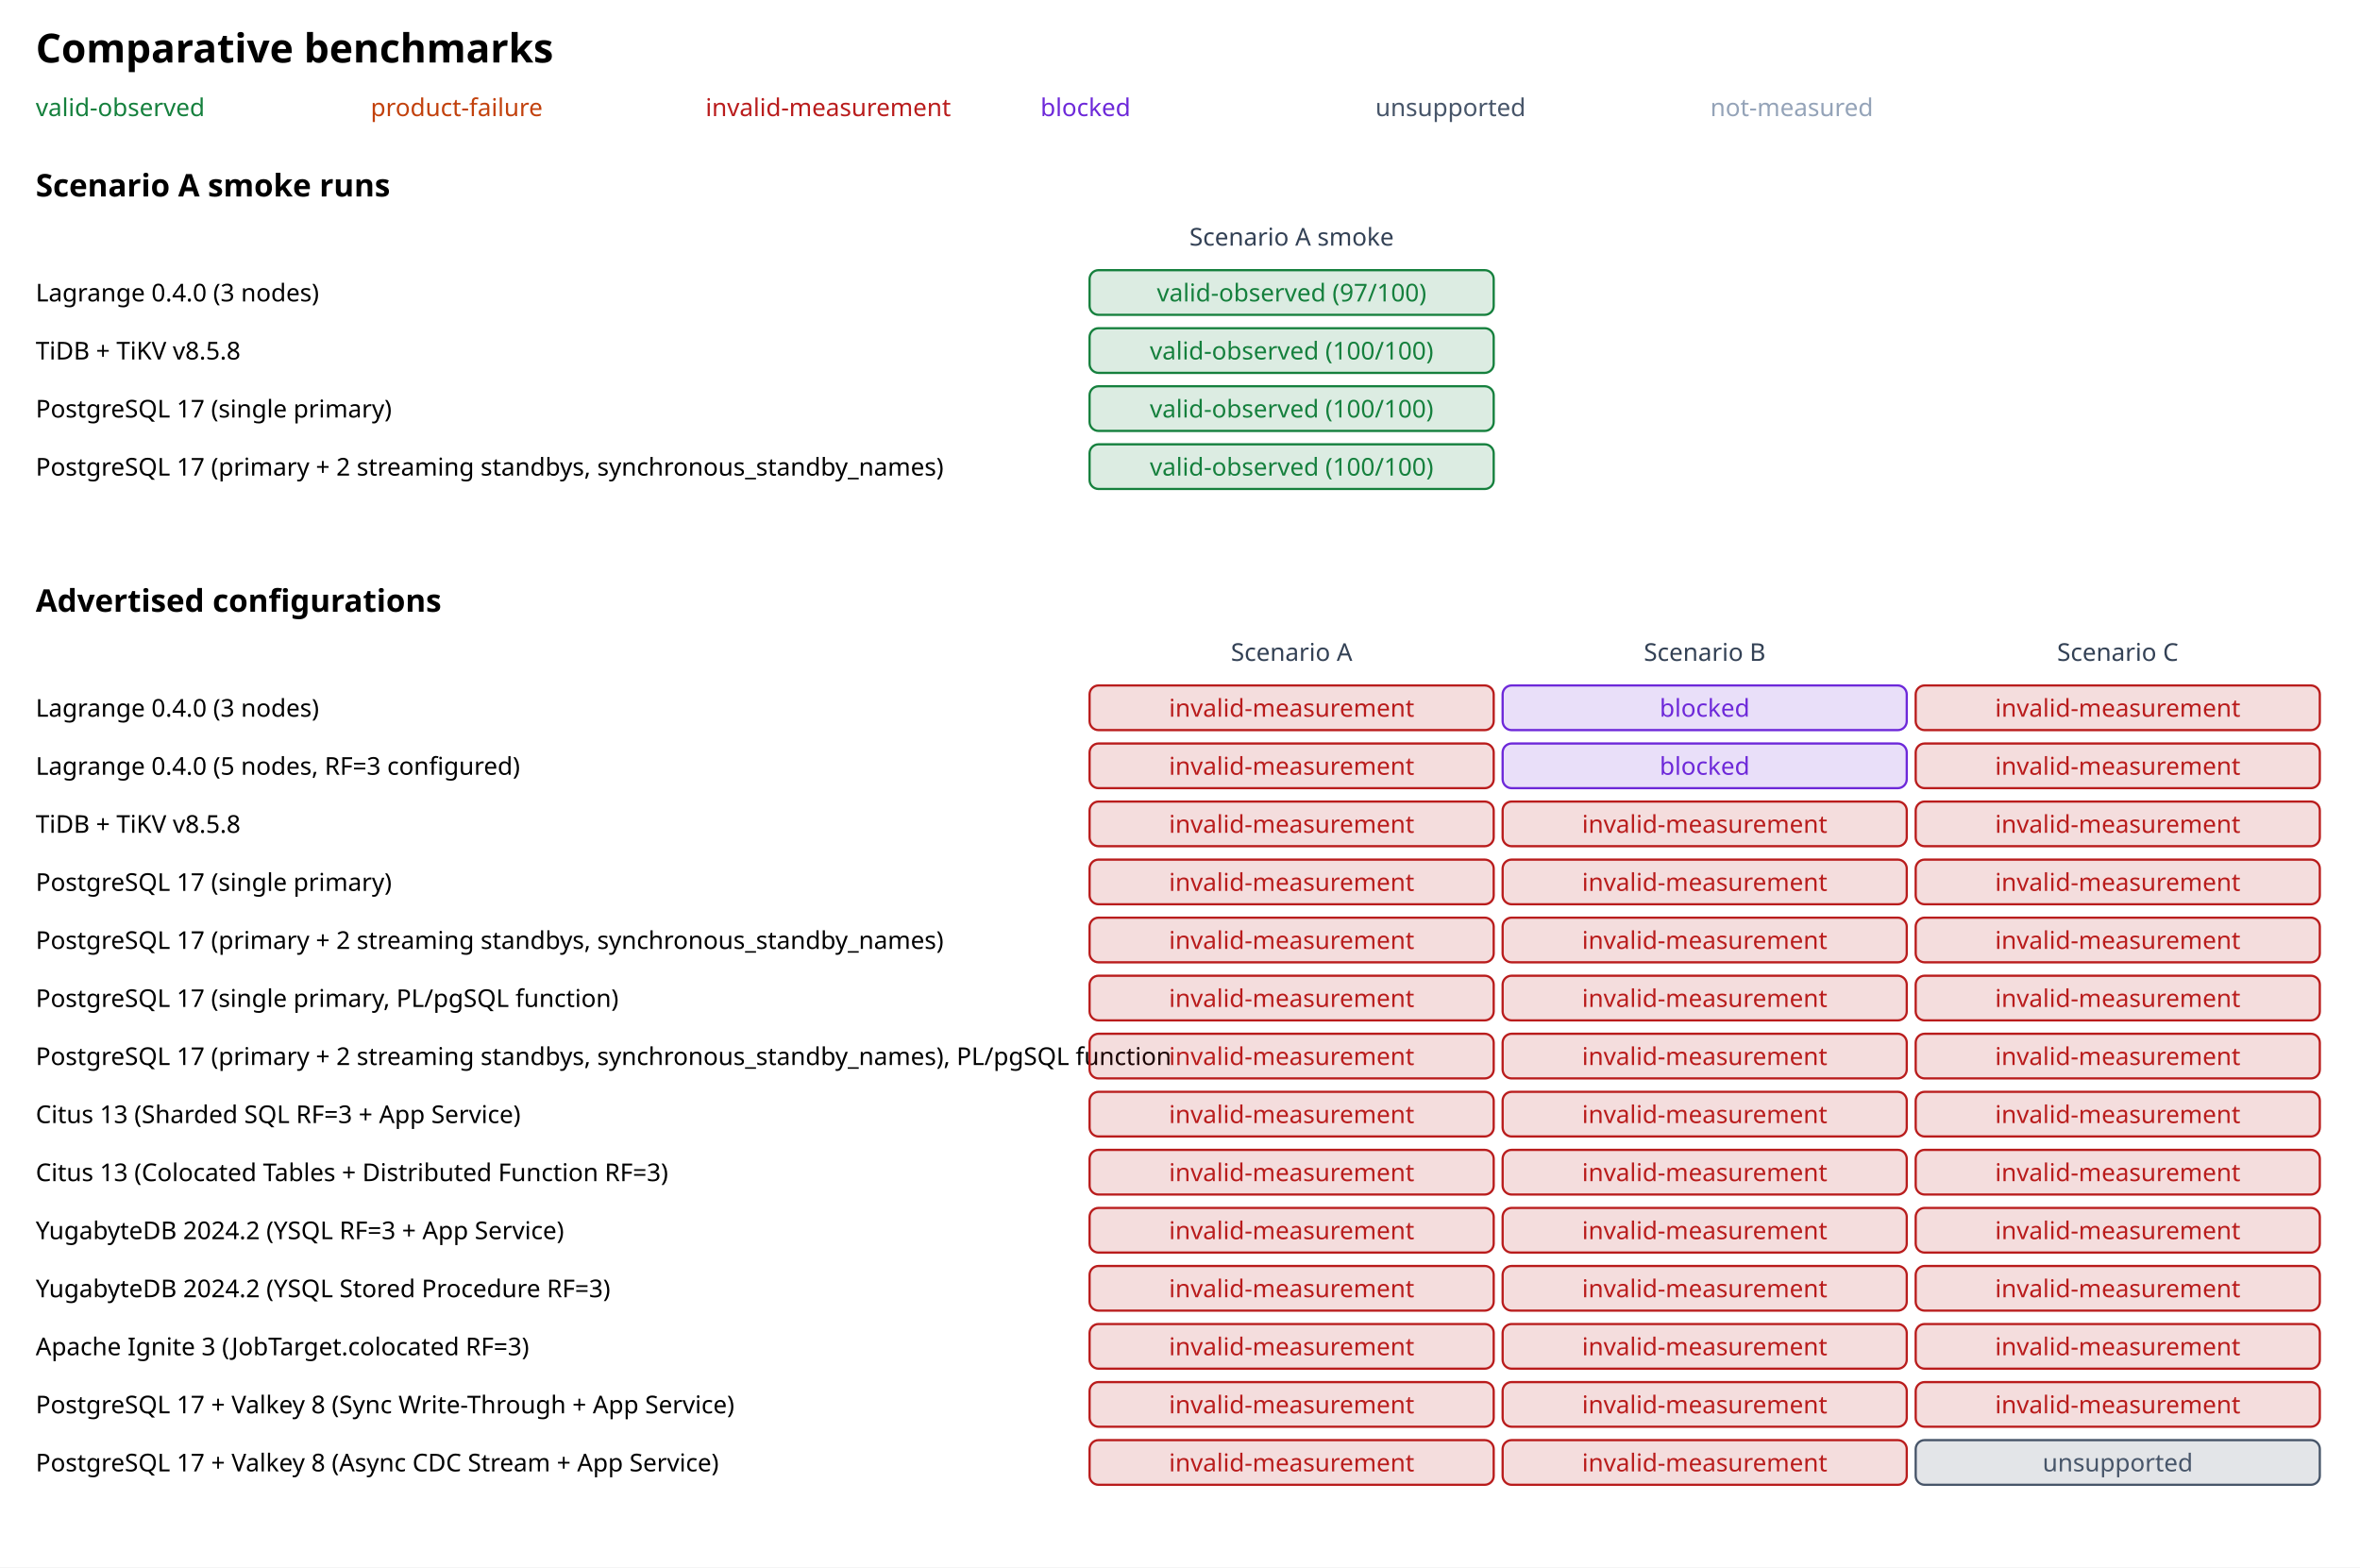
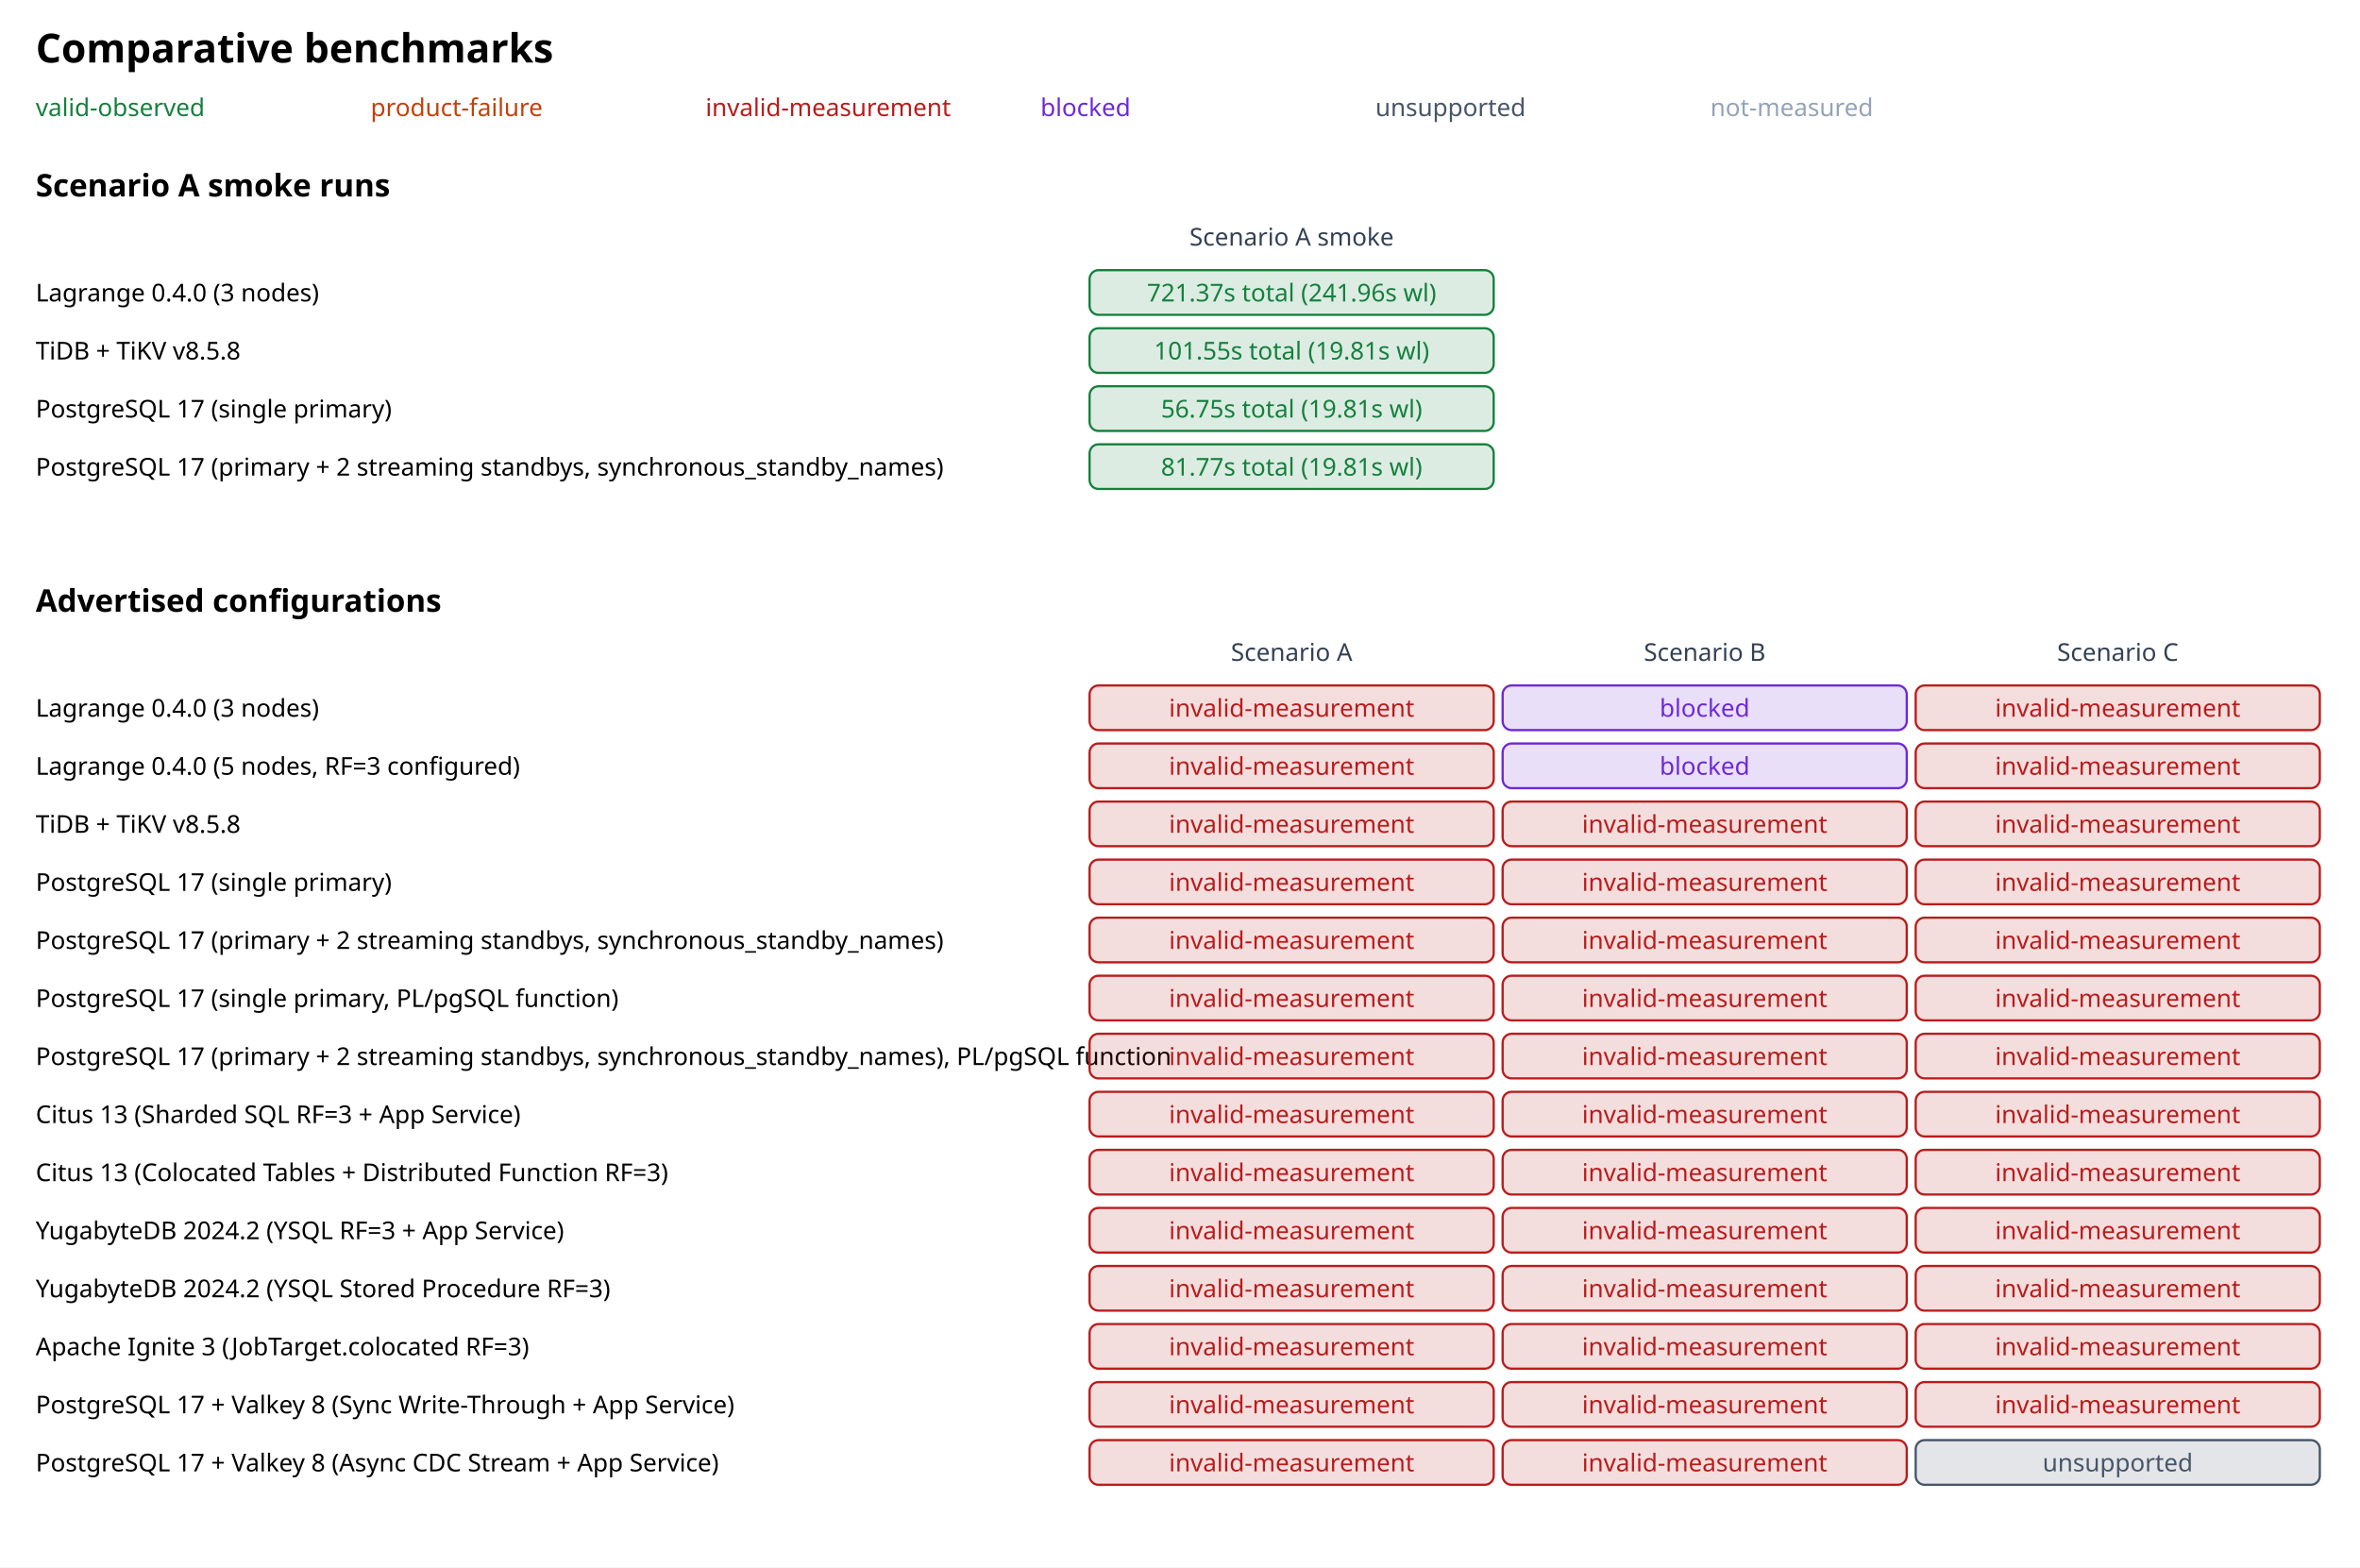
<svg xmlns="http://www.w3.org/2000/svg" width="1057" height="702" viewBox="0 0 1057 702" font-family="sans-serif">
  <rect width="100%" height="100%" fill="#ffffff" />
  <text x="16" y="28" font-size="18" font-weight="700">Comparative benchmarks</text>
  <text x="16" y="52" font-size="11" fill="#15803d">valid-observed</text>
  <text x="166" y="52" font-size="11" fill="#c2410c">product-failure</text>
  <text x="316" y="52" font-size="11" fill="#b91c1c">invalid-measurement</text>
  <text x="466" y="52" font-size="11" fill="#6d28d9">blocked</text>
  <text x="616" y="52" font-size="11" fill="#475569">unsupported</text>
  <text x="766" y="52" font-size="11" fill="#94a3b8">not-measured</text>
  <text x="16" y="88" font-size="14" font-weight="600">Scenario A smoke runs</text>
  <text x="578.5" y="110" text-anchor="middle" font-size="11" fill="#334155">Scenario A smoke</text>
  <text x="16" y="135" font-size="11">Lagrange 0.4.0 (3 nodes)</text>
  <g>
    <rect x="488" y="121" width="181" height="20" rx="4" fill="#15803d" fill-opacity="0.15" stroke="#15803d" />
-     <text x="578.5" y="135" text-anchor="middle" font-size="11" fill="#15803d">valid-observed (97/100)</text>
+     <text x="578.5" y="135" text-anchor="middle" font-size="11" fill="#15803d">721.37s total (241.96s wl)</text>
  </g>
  <text x="16" y="161" font-size="11">TiDB + TiKV v8.5.8</text>
  <g>
    <rect x="488" y="147" width="181" height="20" rx="4" fill="#15803d" fill-opacity="0.15" stroke="#15803d" />
-     <text x="578.5" y="161" text-anchor="middle" font-size="11" fill="#15803d">valid-observed (100/100)</text>
+     <text x="578.5" y="161" text-anchor="middle" font-size="11" fill="#15803d">101.55s total (19.81s wl)</text>
  </g>
  <text x="16" y="187" font-size="11">PostgreSQL 17 (single primary)</text>
  <g>
    <rect x="488" y="173" width="181" height="20" rx="4" fill="#15803d" fill-opacity="0.15" stroke="#15803d" />
-     <text x="578.5" y="187" text-anchor="middle" font-size="11" fill="#15803d">valid-observed (100/100)</text>
+     <text x="578.5" y="187" text-anchor="middle" font-size="11" fill="#15803d">56.75s total (19.81s wl)</text>
  </g>
  <text x="16" y="213" font-size="11">PostgreSQL 17 (primary + 2 streaming standbys, synchronous_standby_names)</text>
  <g>
    <rect x="488" y="199" width="181" height="20" rx="4" fill="#15803d" fill-opacity="0.15" stroke="#15803d" />
-     <text x="578.5" y="213" text-anchor="middle" font-size="11" fill="#15803d">valid-observed (100/100)</text>
+     <text x="578.5" y="213" text-anchor="middle" font-size="11" fill="#15803d">81.77s total (19.81s wl)</text>
  </g>
  <text x="16" y="274" font-size="14" font-weight="600">Advertised configurations</text>
  <text x="578.5" y="296" text-anchor="middle" font-size="11" fill="#334155">Scenario A</text>
  <text x="763.5" y="296" text-anchor="middle" font-size="11" fill="#334155">Scenario B</text>
  <text x="948.5" y="296" text-anchor="middle" font-size="11" fill="#334155">Scenario C</text>
  <text x="16" y="321" font-size="11">Lagrange 0.4.0 (3 nodes)</text>
  <g>
    <rect x="488" y="307" width="181" height="20" rx="4" fill="#b91c1c" fill-opacity="0.15" stroke="#b91c1c" />
    <text x="578.5" y="321" text-anchor="middle" font-size="11" fill="#b91c1c">invalid-measurement</text>
  </g>
  <g>
    <rect x="673" y="307" width="181" height="20" rx="4" fill="#6d28d9" fill-opacity="0.15" stroke="#6d28d9" />
    <text x="763.5" y="321" text-anchor="middle" font-size="11" fill="#6d28d9">blocked</text>
  </g>
  <g>
    <rect x="858" y="307" width="181" height="20" rx="4" fill="#b91c1c" fill-opacity="0.15" stroke="#b91c1c" />
    <text x="948.5" y="321" text-anchor="middle" font-size="11" fill="#b91c1c">invalid-measurement</text>
  </g>
  <text x="16" y="347" font-size="11">Lagrange 0.4.0 (5 nodes, RF=3 configured)</text>
  <g>
    <rect x="488" y="333" width="181" height="20" rx="4" fill="#b91c1c" fill-opacity="0.15" stroke="#b91c1c" />
    <text x="578.5" y="347" text-anchor="middle" font-size="11" fill="#b91c1c">invalid-measurement</text>
  </g>
  <g>
    <rect x="673" y="333" width="181" height="20" rx="4" fill="#6d28d9" fill-opacity="0.15" stroke="#6d28d9" />
    <text x="763.5" y="347" text-anchor="middle" font-size="11" fill="#6d28d9">blocked</text>
  </g>
  <g>
    <rect x="858" y="333" width="181" height="20" rx="4" fill="#b91c1c" fill-opacity="0.15" stroke="#b91c1c" />
    <text x="948.5" y="347" text-anchor="middle" font-size="11" fill="#b91c1c">invalid-measurement</text>
  </g>
  <text x="16" y="373" font-size="11">TiDB + TiKV v8.5.8</text>
  <g>
    <rect x="488" y="359" width="181" height="20" rx="4" fill="#b91c1c" fill-opacity="0.15" stroke="#b91c1c" />
    <text x="578.5" y="373" text-anchor="middle" font-size="11" fill="#b91c1c">invalid-measurement</text>
  </g>
  <g>
    <rect x="673" y="359" width="181" height="20" rx="4" fill="#b91c1c" fill-opacity="0.15" stroke="#b91c1c" />
    <text x="763.5" y="373" text-anchor="middle" font-size="11" fill="#b91c1c">invalid-measurement</text>
  </g>
  <g>
    <rect x="858" y="359" width="181" height="20" rx="4" fill="#b91c1c" fill-opacity="0.15" stroke="#b91c1c" />
    <text x="948.5" y="373" text-anchor="middle" font-size="11" fill="#b91c1c">invalid-measurement</text>
  </g>
  <text x="16" y="399" font-size="11">PostgreSQL 17 (single primary)</text>
  <g>
    <rect x="488" y="385" width="181" height="20" rx="4" fill="#b91c1c" fill-opacity="0.15" stroke="#b91c1c" />
    <text x="578.5" y="399" text-anchor="middle" font-size="11" fill="#b91c1c">invalid-measurement</text>
  </g>
  <g>
    <rect x="673" y="385" width="181" height="20" rx="4" fill="#b91c1c" fill-opacity="0.15" stroke="#b91c1c" />
    <text x="763.5" y="399" text-anchor="middle" font-size="11" fill="#b91c1c">invalid-measurement</text>
  </g>
  <g>
    <rect x="858" y="385" width="181" height="20" rx="4" fill="#b91c1c" fill-opacity="0.15" stroke="#b91c1c" />
    <text x="948.5" y="399" text-anchor="middle" font-size="11" fill="#b91c1c">invalid-measurement</text>
  </g>
  <text x="16" y="425" font-size="11">PostgreSQL 17 (primary + 2 streaming standbys, synchronous_standby_names)</text>
  <g>
    <rect x="488" y="411" width="181" height="20" rx="4" fill="#b91c1c" fill-opacity="0.15" stroke="#b91c1c" />
    <text x="578.5" y="425" text-anchor="middle" font-size="11" fill="#b91c1c">invalid-measurement</text>
  </g>
  <g>
    <rect x="673" y="411" width="181" height="20" rx="4" fill="#b91c1c" fill-opacity="0.15" stroke="#b91c1c" />
    <text x="763.5" y="425" text-anchor="middle" font-size="11" fill="#b91c1c">invalid-measurement</text>
  </g>
  <g>
    <rect x="858" y="411" width="181" height="20" rx="4" fill="#b91c1c" fill-opacity="0.15" stroke="#b91c1c" />
    <text x="948.5" y="425" text-anchor="middle" font-size="11" fill="#b91c1c">invalid-measurement</text>
  </g>
  <text x="16" y="451" font-size="11">PostgreSQL 17 (single primary, PL/pgSQL function)</text>
  <g>
    <rect x="488" y="437" width="181" height="20" rx="4" fill="#b91c1c" fill-opacity="0.15" stroke="#b91c1c" />
    <text x="578.5" y="451" text-anchor="middle" font-size="11" fill="#b91c1c">invalid-measurement</text>
  </g>
  <g>
    <rect x="673" y="437" width="181" height="20" rx="4" fill="#b91c1c" fill-opacity="0.15" stroke="#b91c1c" />
    <text x="763.5" y="451" text-anchor="middle" font-size="11" fill="#b91c1c">invalid-measurement</text>
  </g>
  <g>
    <rect x="858" y="437" width="181" height="20" rx="4" fill="#b91c1c" fill-opacity="0.15" stroke="#b91c1c" />
    <text x="948.5" y="451" text-anchor="middle" font-size="11" fill="#b91c1c">invalid-measurement</text>
  </g>
  <text x="16" y="477" font-size="11">PostgreSQL 17 (primary + 2 streaming standbys, synchronous_standby_names), PL/pgSQL function</text>
  <g>
    <rect x="488" y="463" width="181" height="20" rx="4" fill="#b91c1c" fill-opacity="0.15" stroke="#b91c1c" />
    <text x="578.5" y="477" text-anchor="middle" font-size="11" fill="#b91c1c">invalid-measurement</text>
  </g>
  <g>
    <rect x="673" y="463" width="181" height="20" rx="4" fill="#b91c1c" fill-opacity="0.15" stroke="#b91c1c" />
    <text x="763.5" y="477" text-anchor="middle" font-size="11" fill="#b91c1c">invalid-measurement</text>
  </g>
  <g>
    <rect x="858" y="463" width="181" height="20" rx="4" fill="#b91c1c" fill-opacity="0.15" stroke="#b91c1c" />
    <text x="948.5" y="477" text-anchor="middle" font-size="11" fill="#b91c1c">invalid-measurement</text>
  </g>
  <text x="16" y="503" font-size="11">Citus 13 (Sharded SQL RF=3 + App Service)</text>
  <g>
    <rect x="488" y="489" width="181" height="20" rx="4" fill="#b91c1c" fill-opacity="0.15" stroke="#b91c1c" />
    <text x="578.5" y="503" text-anchor="middle" font-size="11" fill="#b91c1c">invalid-measurement</text>
  </g>
  <g>
    <rect x="673" y="489" width="181" height="20" rx="4" fill="#b91c1c" fill-opacity="0.15" stroke="#b91c1c" />
    <text x="763.5" y="503" text-anchor="middle" font-size="11" fill="#b91c1c">invalid-measurement</text>
  </g>
  <g>
    <rect x="858" y="489" width="181" height="20" rx="4" fill="#b91c1c" fill-opacity="0.15" stroke="#b91c1c" />
    <text x="948.5" y="503" text-anchor="middle" font-size="11" fill="#b91c1c">invalid-measurement</text>
  </g>
  <text x="16" y="529" font-size="11">Citus 13 (Colocated Tables + Distributed Function RF=3)</text>
  <g>
    <rect x="488" y="515" width="181" height="20" rx="4" fill="#b91c1c" fill-opacity="0.15" stroke="#b91c1c" />
    <text x="578.5" y="529" text-anchor="middle" font-size="11" fill="#b91c1c">invalid-measurement</text>
  </g>
  <g>
    <rect x="673" y="515" width="181" height="20" rx="4" fill="#b91c1c" fill-opacity="0.15" stroke="#b91c1c" />
    <text x="763.5" y="529" text-anchor="middle" font-size="11" fill="#b91c1c">invalid-measurement</text>
  </g>
  <g>
    <rect x="858" y="515" width="181" height="20" rx="4" fill="#b91c1c" fill-opacity="0.15" stroke="#b91c1c" />
    <text x="948.5" y="529" text-anchor="middle" font-size="11" fill="#b91c1c">invalid-measurement</text>
  </g>
  <text x="16" y="555" font-size="11">YugabyteDB 2024.2 (YSQL RF=3 + App Service)</text>
  <g>
    <rect x="488" y="541" width="181" height="20" rx="4" fill="#b91c1c" fill-opacity="0.15" stroke="#b91c1c" />
    <text x="578.5" y="555" text-anchor="middle" font-size="11" fill="#b91c1c">invalid-measurement</text>
  </g>
  <g>
    <rect x="673" y="541" width="181" height="20" rx="4" fill="#b91c1c" fill-opacity="0.15" stroke="#b91c1c" />
    <text x="763.5" y="555" text-anchor="middle" font-size="11" fill="#b91c1c">invalid-measurement</text>
  </g>
  <g>
    <rect x="858" y="541" width="181" height="20" rx="4" fill="#b91c1c" fill-opacity="0.15" stroke="#b91c1c" />
    <text x="948.5" y="555" text-anchor="middle" font-size="11" fill="#b91c1c">invalid-measurement</text>
  </g>
  <text x="16" y="581" font-size="11">YugabyteDB 2024.2 (YSQL Stored Procedure RF=3)</text>
  <g>
    <rect x="488" y="567" width="181" height="20" rx="4" fill="#b91c1c" fill-opacity="0.15" stroke="#b91c1c" />
    <text x="578.5" y="581" text-anchor="middle" font-size="11" fill="#b91c1c">invalid-measurement</text>
  </g>
  <g>
    <rect x="673" y="567" width="181" height="20" rx="4" fill="#b91c1c" fill-opacity="0.15" stroke="#b91c1c" />
    <text x="763.5" y="581" text-anchor="middle" font-size="11" fill="#b91c1c">invalid-measurement</text>
  </g>
  <g>
    <rect x="858" y="567" width="181" height="20" rx="4" fill="#b91c1c" fill-opacity="0.15" stroke="#b91c1c" />
    <text x="948.5" y="581" text-anchor="middle" font-size="11" fill="#b91c1c">invalid-measurement</text>
  </g>
  <text x="16" y="607" font-size="11">Apache Ignite 3 (JobTarget.colocated RF=3)</text>
  <g>
    <rect x="488" y="593" width="181" height="20" rx="4" fill="#b91c1c" fill-opacity="0.15" stroke="#b91c1c" />
    <text x="578.5" y="607" text-anchor="middle" font-size="11" fill="#b91c1c">invalid-measurement</text>
  </g>
  <g>
    <rect x="673" y="593" width="181" height="20" rx="4" fill="#b91c1c" fill-opacity="0.15" stroke="#b91c1c" />
    <text x="763.5" y="607" text-anchor="middle" font-size="11" fill="#b91c1c">invalid-measurement</text>
  </g>
  <g>
    <rect x="858" y="593" width="181" height="20" rx="4" fill="#b91c1c" fill-opacity="0.15" stroke="#b91c1c" />
    <text x="948.5" y="607" text-anchor="middle" font-size="11" fill="#b91c1c">invalid-measurement</text>
  </g>
  <text x="16" y="633" font-size="11">PostgreSQL 17 + Valkey 8 (Sync Write-Through + App Service)</text>
  <g>
    <rect x="488" y="619" width="181" height="20" rx="4" fill="#b91c1c" fill-opacity="0.15" stroke="#b91c1c" />
    <text x="578.5" y="633" text-anchor="middle" font-size="11" fill="#b91c1c">invalid-measurement</text>
  </g>
  <g>
    <rect x="673" y="619" width="181" height="20" rx="4" fill="#b91c1c" fill-opacity="0.15" stroke="#b91c1c" />
    <text x="763.5" y="633" text-anchor="middle" font-size="11" fill="#b91c1c">invalid-measurement</text>
  </g>
  <g>
    <rect x="858" y="619" width="181" height="20" rx="4" fill="#b91c1c" fill-opacity="0.15" stroke="#b91c1c" />
    <text x="948.5" y="633" text-anchor="middle" font-size="11" fill="#b91c1c">invalid-measurement</text>
  </g>
  <text x="16" y="659" font-size="11">PostgreSQL 17 + Valkey 8 (Async CDC Stream + App Service)</text>
  <g>
    <rect x="488" y="645" width="181" height="20" rx="4" fill="#b91c1c" fill-opacity="0.15" stroke="#b91c1c" />
    <text x="578.5" y="659" text-anchor="middle" font-size="11" fill="#b91c1c">invalid-measurement</text>
  </g>
  <g>
    <rect x="673" y="645" width="181" height="20" rx="4" fill="#b91c1c" fill-opacity="0.15" stroke="#b91c1c" />
    <text x="763.5" y="659" text-anchor="middle" font-size="11" fill="#b91c1c">invalid-measurement</text>
  </g>
  <g>
    <rect x="858" y="645" width="181" height="20" rx="4" fill="#475569" fill-opacity="0.15" stroke="#475569" />
    <text x="948.5" y="659" text-anchor="middle" font-size="11" fill="#475569">unsupported</text>
  </g>
</svg>
